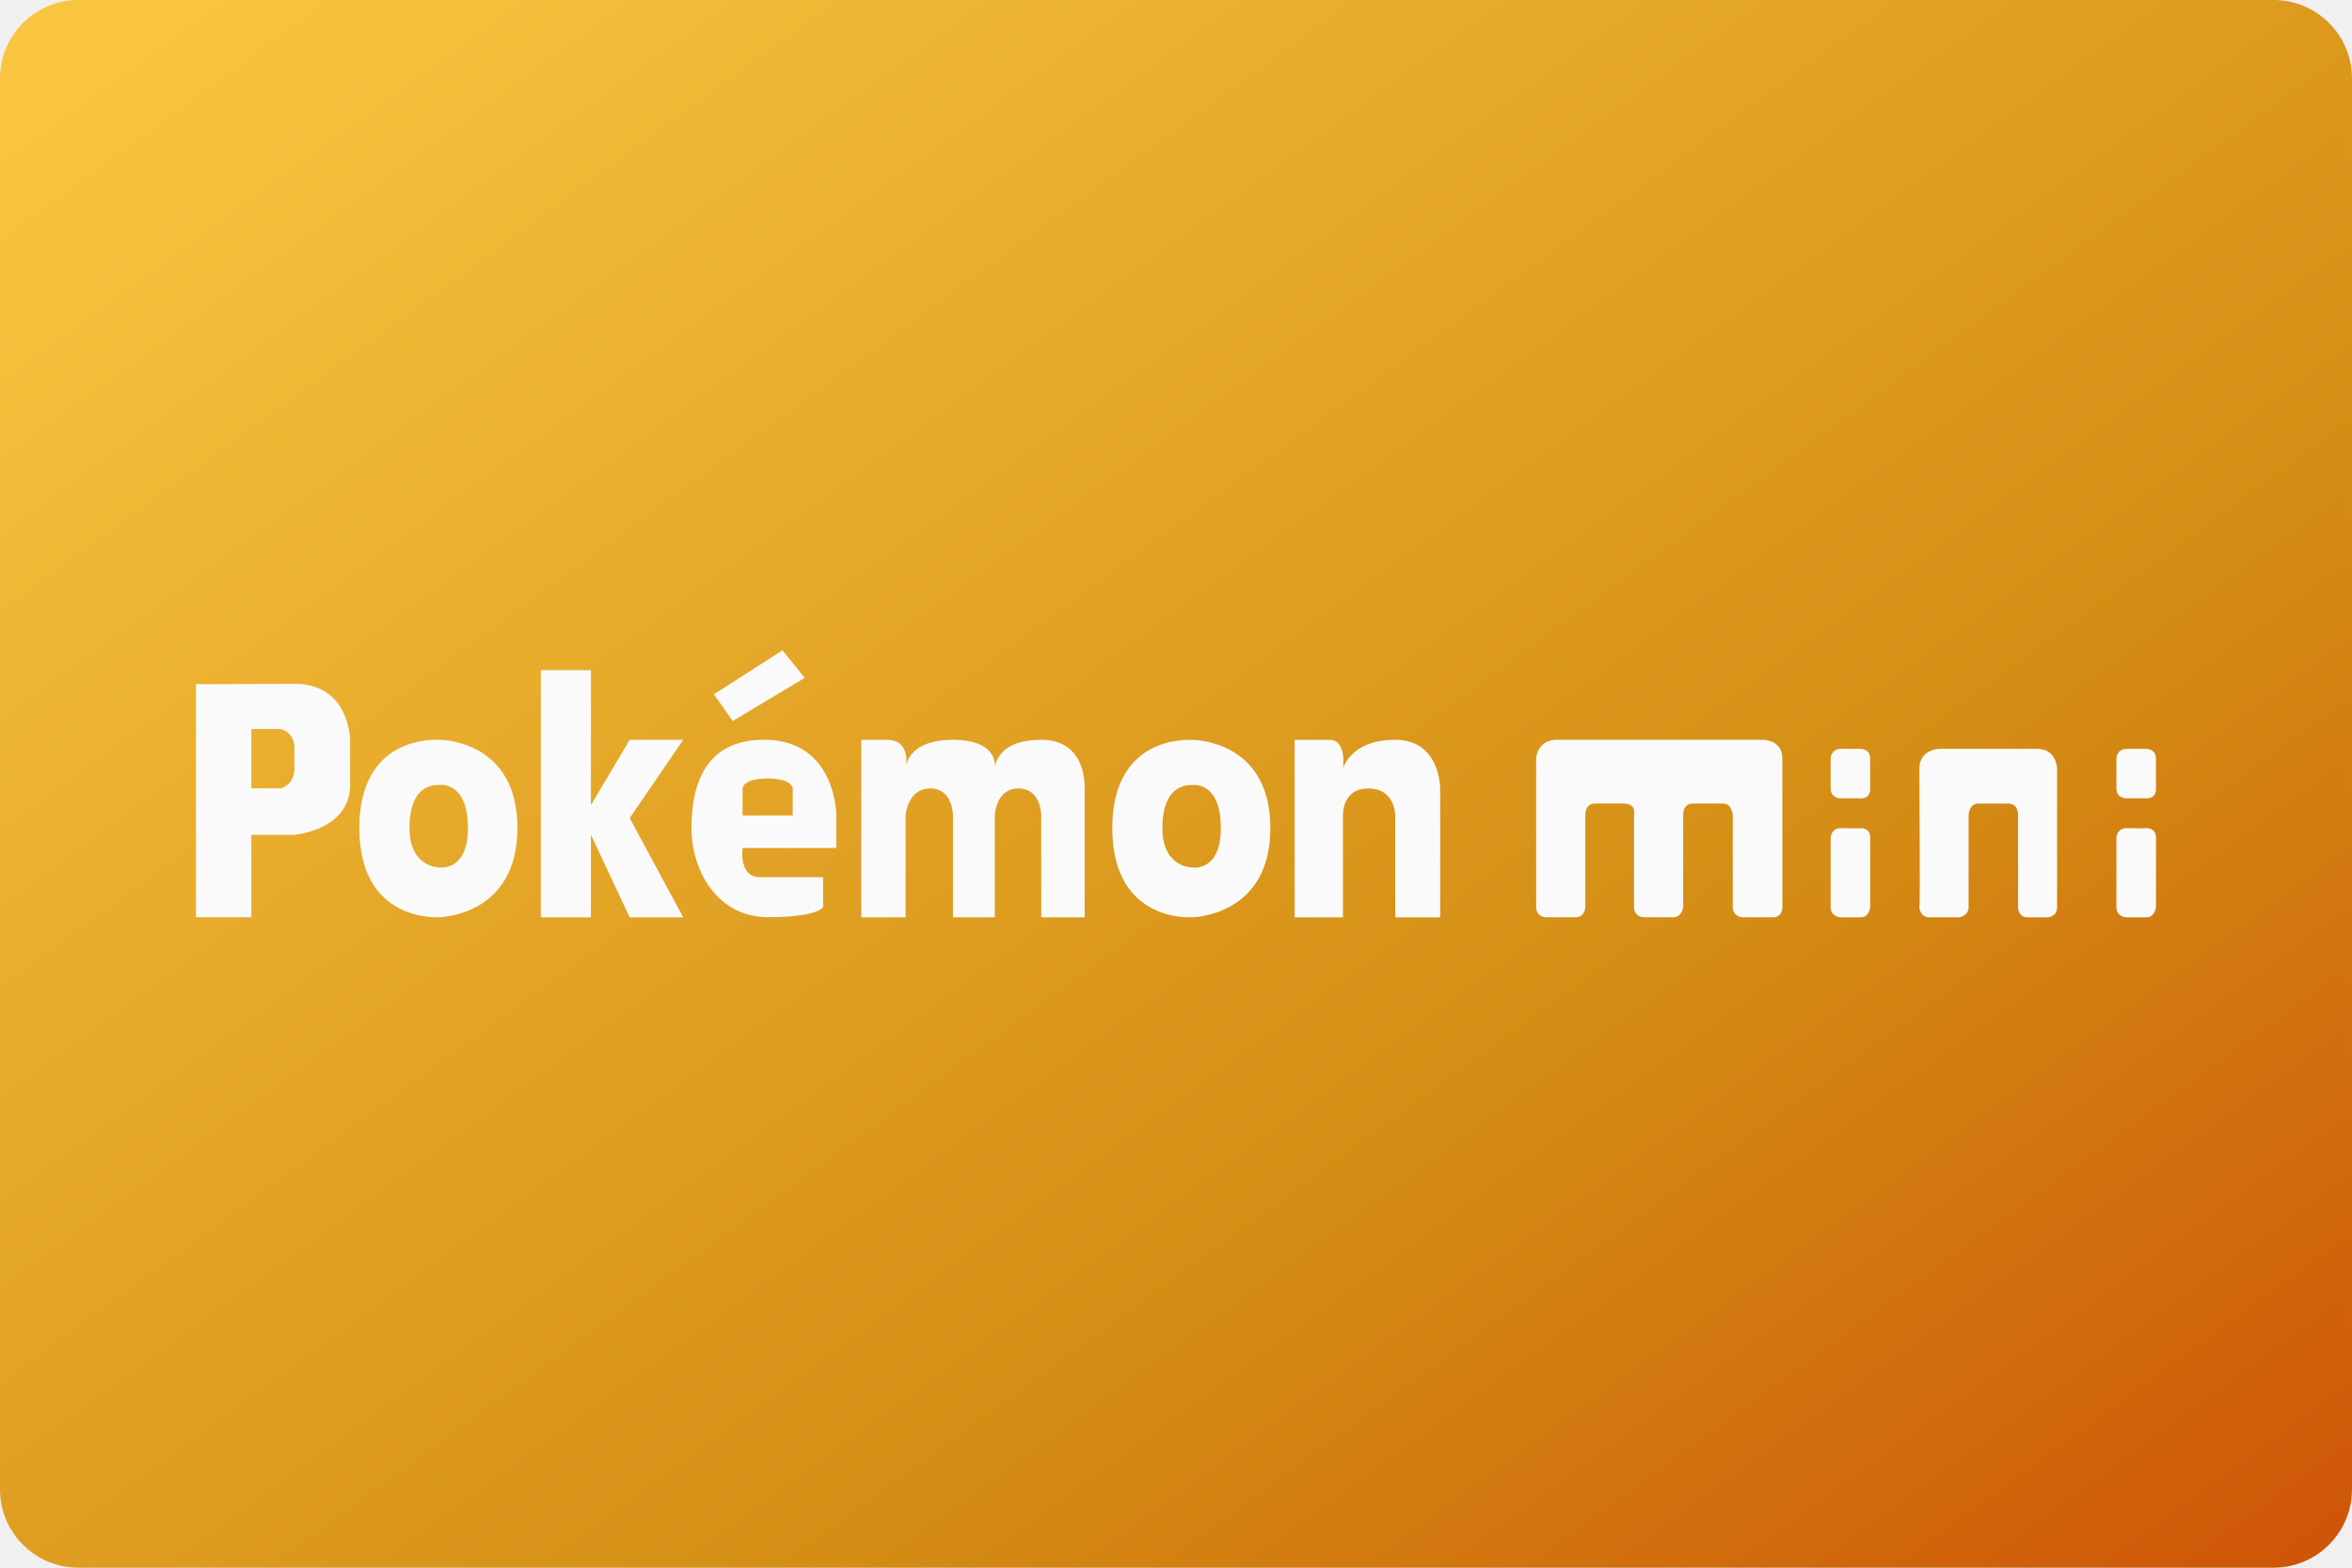
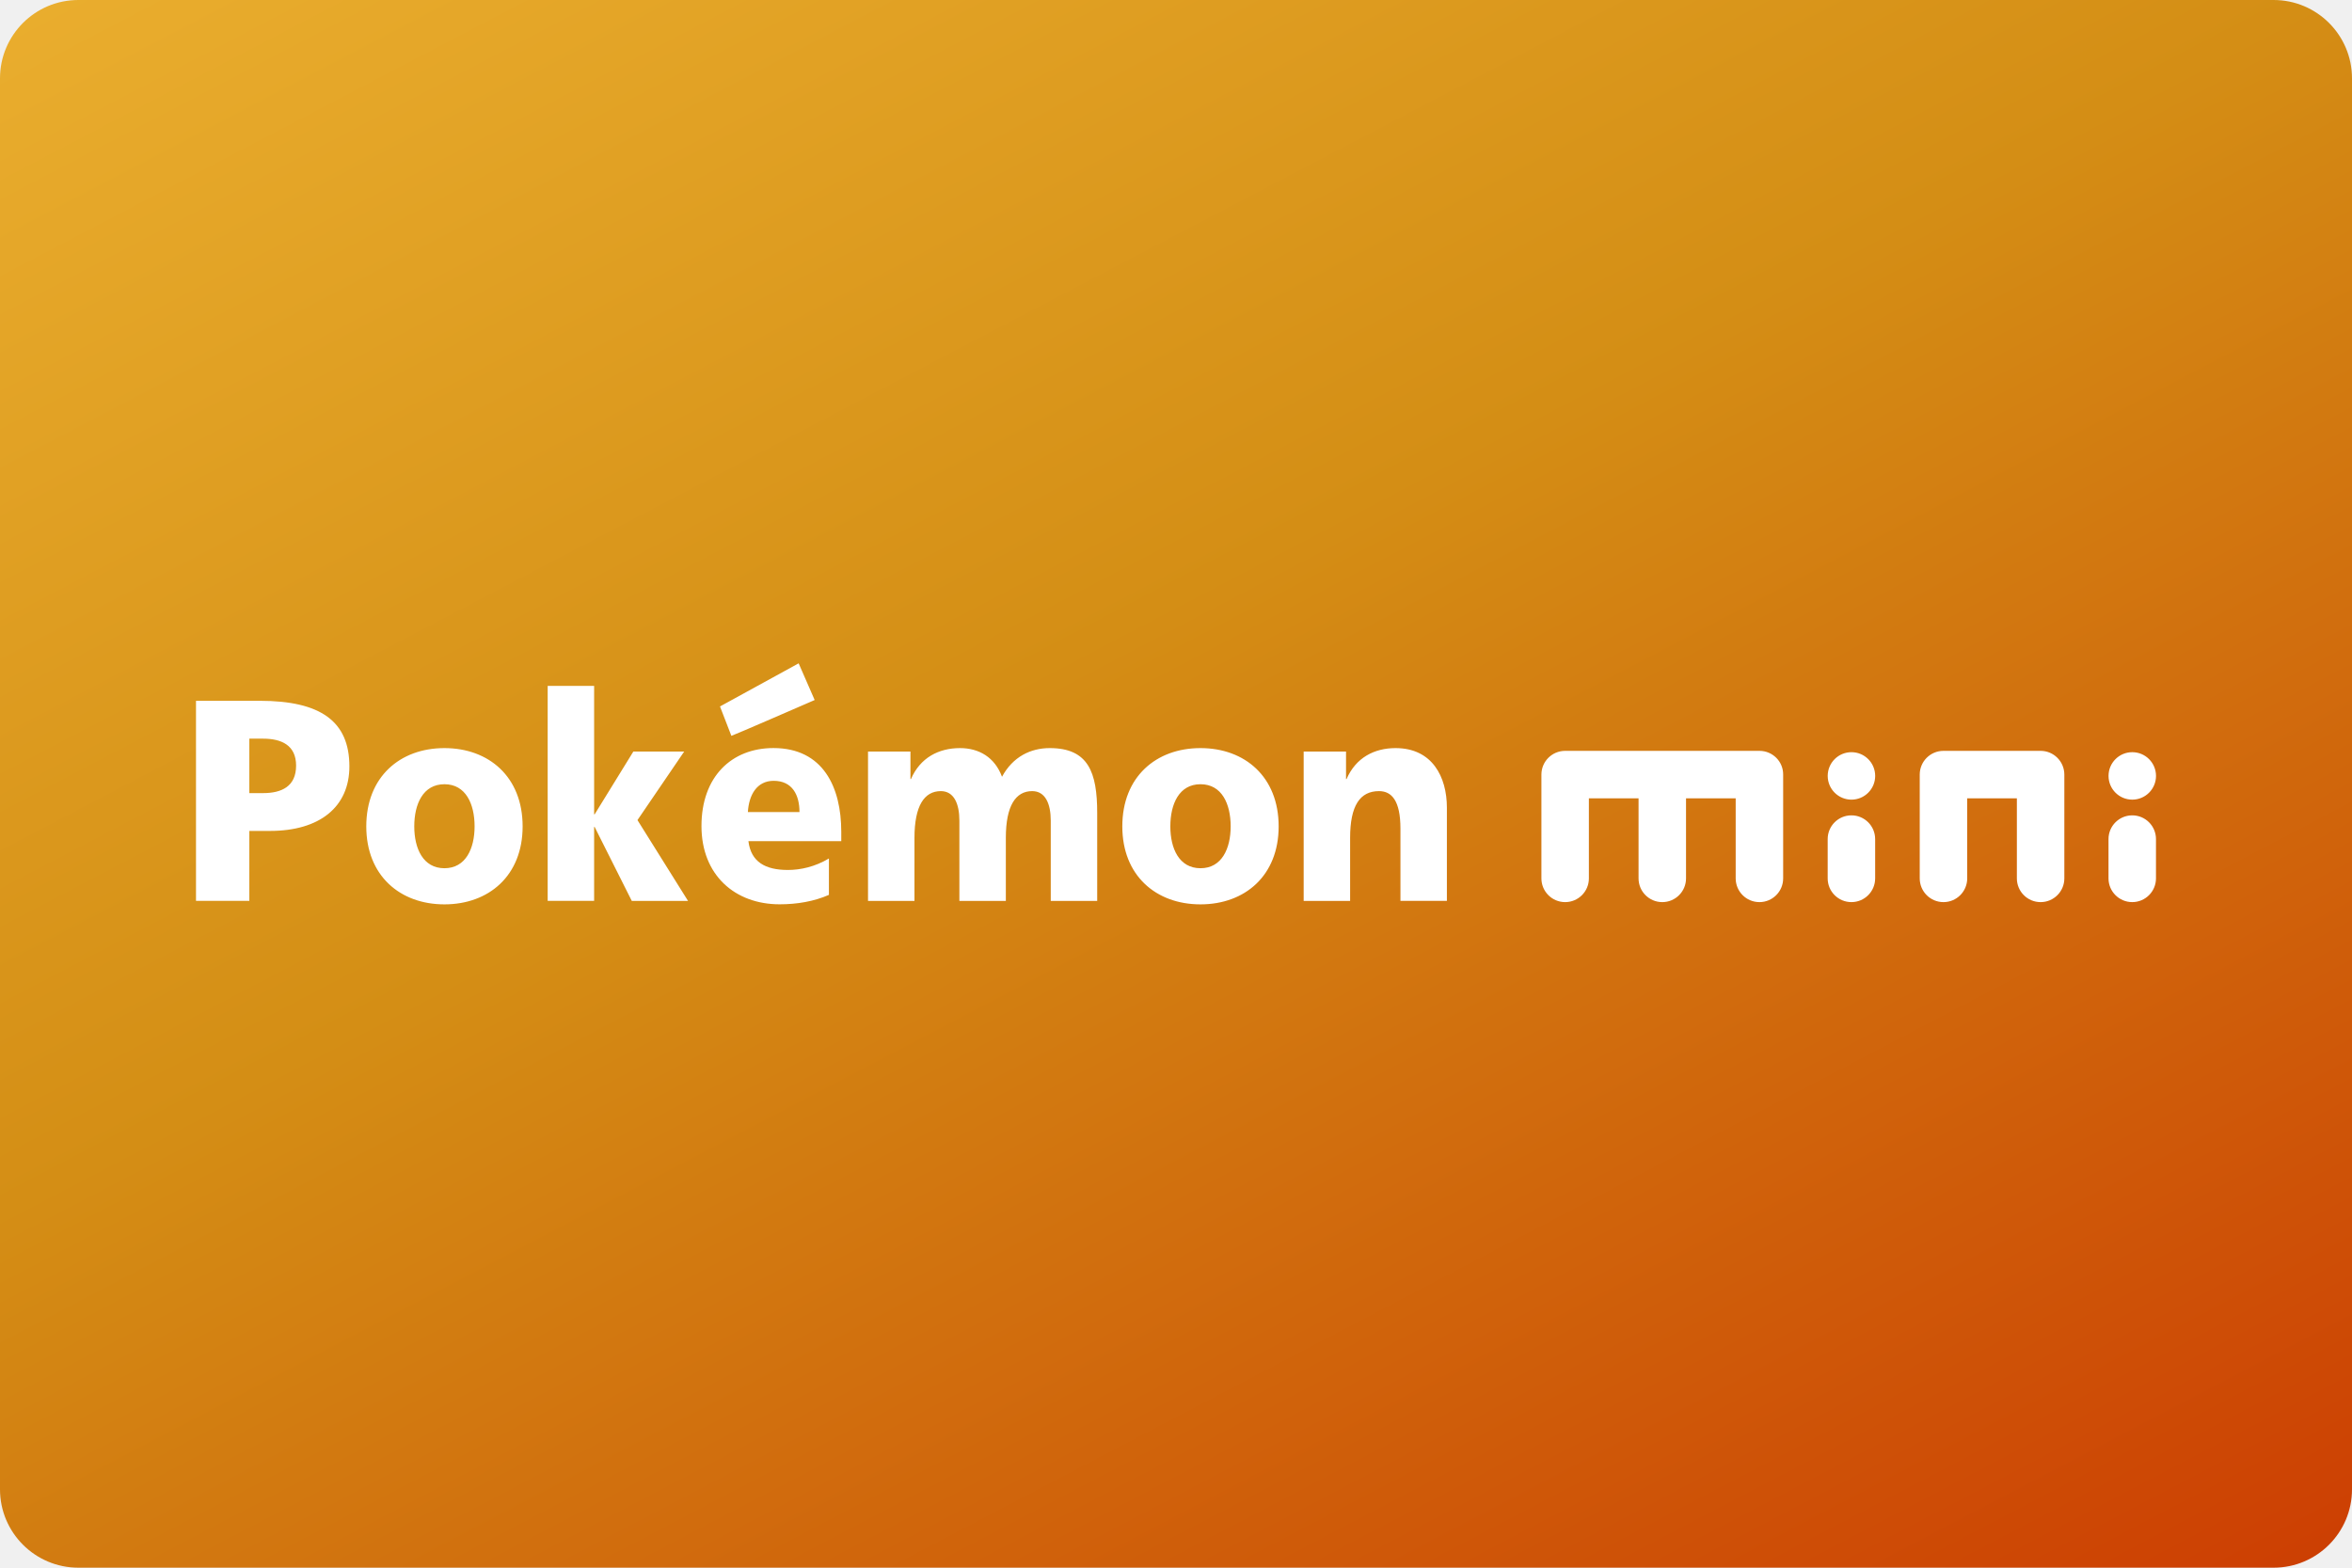
- <svg xmlns="http://www.w3.org/2000/svg" width="480" height="320" version="1.1" viewBox="0 0 480 320">
+ <svg xmlns="http://www.w3.org/2000/svg" width="480" height="320" version="1.1" viewBox="0 0 480 320" xml:space="preserve">
  <defs>
-     <linearGradient id="a" x1="23.947" x2="116.42" y1="-9.617" y2="117.14" gradientUnits="userSpaceOnUse">
+     <linearGradient id="a" x1="11.817" x2="94.047" y1="-52.263" y2="104.76" gradientTransform="scale(3.7795)" gradientUnits="userSpaceOnUse">
      <stop stop-color="#f9c440" offset="0" />
      <stop stop-color="#d48e15" offset=".558" />
      <stop stop-color="#cc3b02" offset="1" />
    </linearGradient>
  </defs>
-   <g transform="scale(3.7795)" stroke-linejoin="round">
-     <rect width="127" height="84.667" ry="4.233" fill="url(#a)" stroke-linecap="square" stroke-width=".529" style="paint-order:stroke fill markers" />
-     <path d="m42.255 35.121-3.663 2.349-0.048 0.023 1.022 1.445 3.886-2.325zm-13.052 1.073v13.35h2.705v-4.462l2.093 4.462h2.89l-2.89-5.361 2.89-4.227h-2.89l-2.093 3.529v-7.291zm-18.62 0.737v12.606h2.99v-4.451h2.325s3.006-0.249 3.006-2.691v-2.441s-0.019-3.023-3.006-3.023c-2.958 0-5.302 0.042-5.315 0zm2.99 2.441c0.004 0.001 1.12 0 1.594 0 0.819 0.242 0.731 1.079 0.731 1.079v1.063c0 0.884-0.731 1.063-0.731 1.063h-1.594zm9.965 0.581c-0.827-0.002-4.135 0.262-4.135 4.766 0 5.149 4.318 4.816 4.318 4.816s4.218-0.044 4.218-4.816c0-4.772-4.171-4.763-4.218-4.766 0 0-0.065 2.29e-4 -0.183 0zm17.721 0c-3.19 0-3.92 2.435-3.92 4.766s1.411 4.816 4.135 4.816 2.973-0.548 2.973-0.548v-1.611c-0.019-6e-3 -2.23 0-3.405 0s-0.947-1.578-0.947-1.578h5.066v-1.76s0.001-4.086-3.903-4.086zm5.248 0.002v9.588h2.392v-5.511s0.1-1.449 1.329-1.449c1.229 0 1.229 1.449 1.229 1.449v5.511h2.259v-5.511s0.05-1.449 1.279-1.449 1.229 1.449 1.229 1.449v5.511h2.342v-6.96s0.166-2.628-2.342-2.628c-2.156 0-2.457 1.153-2.499 1.477 0.019-0.324-0.068-1.477-2.267-1.477-1.965 0-2.42 0.922-2.526 1.349 0.043-0.427 0.015-1.349-1.045-1.349zm23.401 0v9.588h2.607v-5.511s-0.066-1.449 1.379-1.449c1.445 0 1.445 1.449 1.445 1.449v5.511h2.425v-6.96s0.017-2.628-2.425-2.628c-2.441 0-2.823 1.563-2.823 1.563s0.233-1.563-0.731-1.563zm14.062 0c-0.998 0.077-1.022 1.021-1.022 1.021v8.012c0 0.517 0.494 0.554 0.494 0.554h1.62c0.54 0 0.54-0.554 0.54-0.554v-4.957c0-0.695 0.541-0.633 0.541-0.633h1.527c0.728 0 0.564 0.633 0.564 0.633v4.957c0 0.587 0.586 0.554 0.586 0.554h1.527c0.47 0 0.54-0.554 0.54-0.554v-4.957c0-0.695 0.541-0.633 0.541-0.633h1.62c0.47 0 0.517 0.633 0.517 0.633v4.957c0 0.54 0.54 0.554 0.54 0.554h1.621c0.54 0 0.517-0.554 0.517-0.554v-8.012c0-1.063-1.081-1.021-1.081-1.021zm-19.775 0.003c-0.827-0.002-4.135 0.262-4.135 4.766 0 5.149 4.318 4.816 4.318 4.816s4.218-0.044 4.218-4.816c0-4.772-4.171-4.763-4.218-4.766 0 0-0.065 2.29e-4 -0.183 0zm35.192 0.487c-0.538 0.016-0.538 0.531-0.538 0.531v1.607c0 0.544 0.555 0.535 0.555 0.535 0.017-7e-3 0.523 0 1.079 0 0.556 0 0.502-0.535 0.502-0.535v-1.607c0-0.542-0.511-0.531-0.511-0.531h-1.063c-9e-3 0-0.017-2.56e-4 -0.026 0zm5.332 0s-1.079 0.009-1.079 1.073c0 1.065 0.05 7.529 0 7.471 0 0 0.017 0.554 0.548 0.554h1.561s0.548-0.032 0.548-0.554v-4.957s0.017-0.633 0.531-0.633h1.594s0.548-0.062 0.548 0.633v4.957s-0.033 0.554 0.531 0.554h1.079s0.498-0.032 0.498-0.554v-7.471s-0.017-1.073-1.063-1.073zm10.097 0c-0.538 0.016-0.537 0.531-0.537 0.531v1.607c0 0.544 0.554 0.535 0.554 0.535 0.017-7e-3 0.523 0 1.079 0s0.503-0.535 0.503-0.535v-1.607c0-0.542-0.512-0.531-0.512-0.531h-1.063c-9e-3 0-0.017-2.56e-4 -0.026 0zm-73.374 1.601c1.348 0 1.362 0.531 1.362 0.531v1.462h-2.707v-1.462s-0.002-0.531 1.345-0.531zm-17.654 0.344c0.296-0.012 1.478 0.078 1.478 2.33 0 2.384-1.545 2.126-1.545 2.126s-1.611 0.018-1.611-2.126c0-2.583 1.611-2.295 1.611-2.325 0 0 0.024-0.003 0.066-0.005zm40.732 0.004c0.382 0.012 1.402 0.24 1.402 2.331 0 2.384-1.545 2.126-1.545 2.126s-1.611 0.018-1.611-2.126c0-2.583 1.611-2.295 1.611-2.325 0 0 0.054-9e-3 0.142-0.006zm35.969 2.333c-0.014-1.1e-5 -0.022 1e-3 -0.022 1e-3 -0.033 0.019-0.531 0-1.063 0-0.531 0-0.555 0.513-0.555 0.513v3.748c0 0.539 0.539 0.554 0.539 0.554h1.096c0.448 0 0.502-0.554 0.502-0.554v-3.748c0-0.483-0.398-0.514-0.497-0.514zm15.43 0c-0.014-1.1e-5 -0.023 1e-3 -0.023 1e-3 -0.033 0.019-0.531 0-1.063 0-0.531 0-0.554 0.513-0.554 0.513v3.748c0 0.539 0.538 0.554 0.538 0.554h1.096c0.448 0 0.503-0.554 0.503-0.554v-3.748c0-0.483-0.398-0.514-0.497-0.514z" fill="#fafafa" stroke-linecap="round" stroke-width="4.252" style="paint-order:stroke markers fill" />
-   </g>
-   <style type="text/css">.st0{fill:#FC0C18;}
- 	.st1{fill:#FC0C18;}</style>
+   <rect width="480" height="320" ry="16" fill="url(#a)" />
+   <path d="m162.99 135.4-16.053 8.803 2.322 6c0.479-0.115 17-7.312 17-7.312l-3.269-7.49zm-51.219 4.606v43.885h9.479v-15.094h0.104l7.584 15.104h11.479l-10.322-16.5 9.531-13.988h-10.375l-7.896 12.812h-0.104v-26.219h-9.479zm-71.771 3.041v40.844h10.885v-14.281h4.209c10.177-1e-5 16.209-4.916 16.209-13.166 0-9.188-5.844-13.396-18.312-13.396h-12.99zm10.885 7.729h2.812c3.75 0 6.731 1.344 6.731 5.5 0 4.271-2.981 5.615-6.731 5.615h-2.812v-11.115zm106.96 1.918c-8.531 0-14.688 5.843-14.688 15.916s6.895 15.979 15.947 15.979c3.531 0 7.01-0.582 10.062-1.926v-7.428c-2.844 1.698-5.792 2.344-8.375 2.344-4.625 0-7.519-1.645-8.051-5.854v-0.021h18.947v-1.928c0-9.062-3.688-17.082-13.844-17.082zm-67.146 0.01c-9.052 1e-5 -15.947 5.854-15.947 15.979 0 10.062 6.895 15.918 15.947 15.918 9.062 0 15.959-5.856 15.959-15.918 0-10.125-6.907-15.979-15.959-15.979zm105.21 0c-4.312 1e-5 -8.104 1.937-10 6.322h-0.104v-5.613h-8.637-0.02v30.488h9.479v-12.875c0-6.562 2.01-9.541 5.375-9.541 2.688 0 3.791 2.583 3.791 6.031v16.385h9.48v-12.875c0-6.562 2.01-9.541 5.375-9.541 2.688 0 3.791 2.583 3.791 6.031v16.385h9.479v-17.969c0-8.26-1.792-13.229-9.688-13.229-3.896 1e-5 -7.53 1.76-9.738 5.854-1.479-3.979-4.688-5.854-8.584-5.854zm49.084 0c-9.052 1e-5 -15.949 5.854-15.949 15.979 0 10.062 6.897 15.918 15.949 15.918 9.062 0 15.957-5.856 15.957-15.918 0-10.125-6.905-15.979-15.957-15.979zm39.812 0c-4.312 1e-5 -8.104 1.937-10 6.322h-0.105v-5.613h-8.635-0.01v30.488h9.479v-12.875c0-6.562 2.001-9.541 5.896-9.541 2.583 0 4.375 1.937 4.375 7.666v14.74h9.479v-19.021c0-6.312-2.999-12.166-10.479-12.166zm34.613 0.562c-2.677 0-4.844 2.167-4.844 4.844v2.916 1.928 16.344c0 2.677 2.167 4.844 4.844 4.844 2.677 0 4.844-2.167 4.844-4.844v-16.344h7.375 2.762v16.344c0 2.677 2.167 4.844 4.844 4.844 2.677 0 4.844-2.167 4.844-4.844v-16.344h10.135v16.344c0 2.677 2.167 4.844 4.844 4.844 2.677 0 4.844-2.167 4.844-4.844v-16.344-1.51-3.334c0.021-2.677-2.157-4.844-4.834-4.844h-23.926-3.512-12.219zm77.209 0c-2.677 0-4.844 2.167-4.844 4.844v2.916 1.928 16.344c0 2.677 2.167 4.844 4.844 4.844 2.677 0 4.844-2.167 4.844-4.844v-16.344h10.135v16.344c0 2.677 2.167 4.844 4.844 4.844 2.677 0 4.844-2.167 4.844-4.844v-16.344-1.51-3.334c0-2.677-2.177-4.844-4.844-4.844h-19.822zm-18.781 0.271c-2.677 0-4.844 2.167-4.844 4.844 0 2.677 2.167 4.844 4.844 4.844 2.677 0 4.844-2.167 4.844-4.844 0-2.677-2.167-4.844-4.844-4.844zm57.312 0c-2.677 0-4.844 2.167-4.844 4.844 0 2.677 2.167 4.844 4.844 4.844 2.677 0 4.844-2.167 4.844-4.844 0-2.677-2.167-4.844-4.844-4.844zm-277.27 5.844c3.792 0 5.271 2.865 5.271 6.375h-10.531c0.208-3.51 1.843-6.375 5.26-6.375zm-67.188 0.697c4.365 1e-5 6.156 4.041 6.156 8.604 0 4.5-1.792 8.543-6.156 8.543s-6.156-4.033-6.156-8.543c0-4.562 1.792-8.604 6.156-8.604zm154.3 0c4.365 1e-5 6.156 4.041 6.156 8.604 0 4.5-1.792 8.543-6.156 8.543s-6.156-4.033-6.156-8.543c0-4.562 1.792-8.604 6.156-8.604zm132.84 6.354c-2.677 0-4.844 2.167-4.844 4.844v8.021c0 2.677 2.167 4.844 4.844 4.844 2.677 0 4.844-2.167 4.844-4.844v-8.021c0-2.677-2.167-4.844-4.844-4.844zm57.312 0c-2.677 0-4.844 2.167-4.844 4.844v8.021c0 2.677 2.167 4.844 4.844 4.844 2.677 0 4.844-2.167 4.844-4.844v-8.021c0-2.677-2.167-4.844-4.844-4.844z" fill="#fff" />
</svg>
